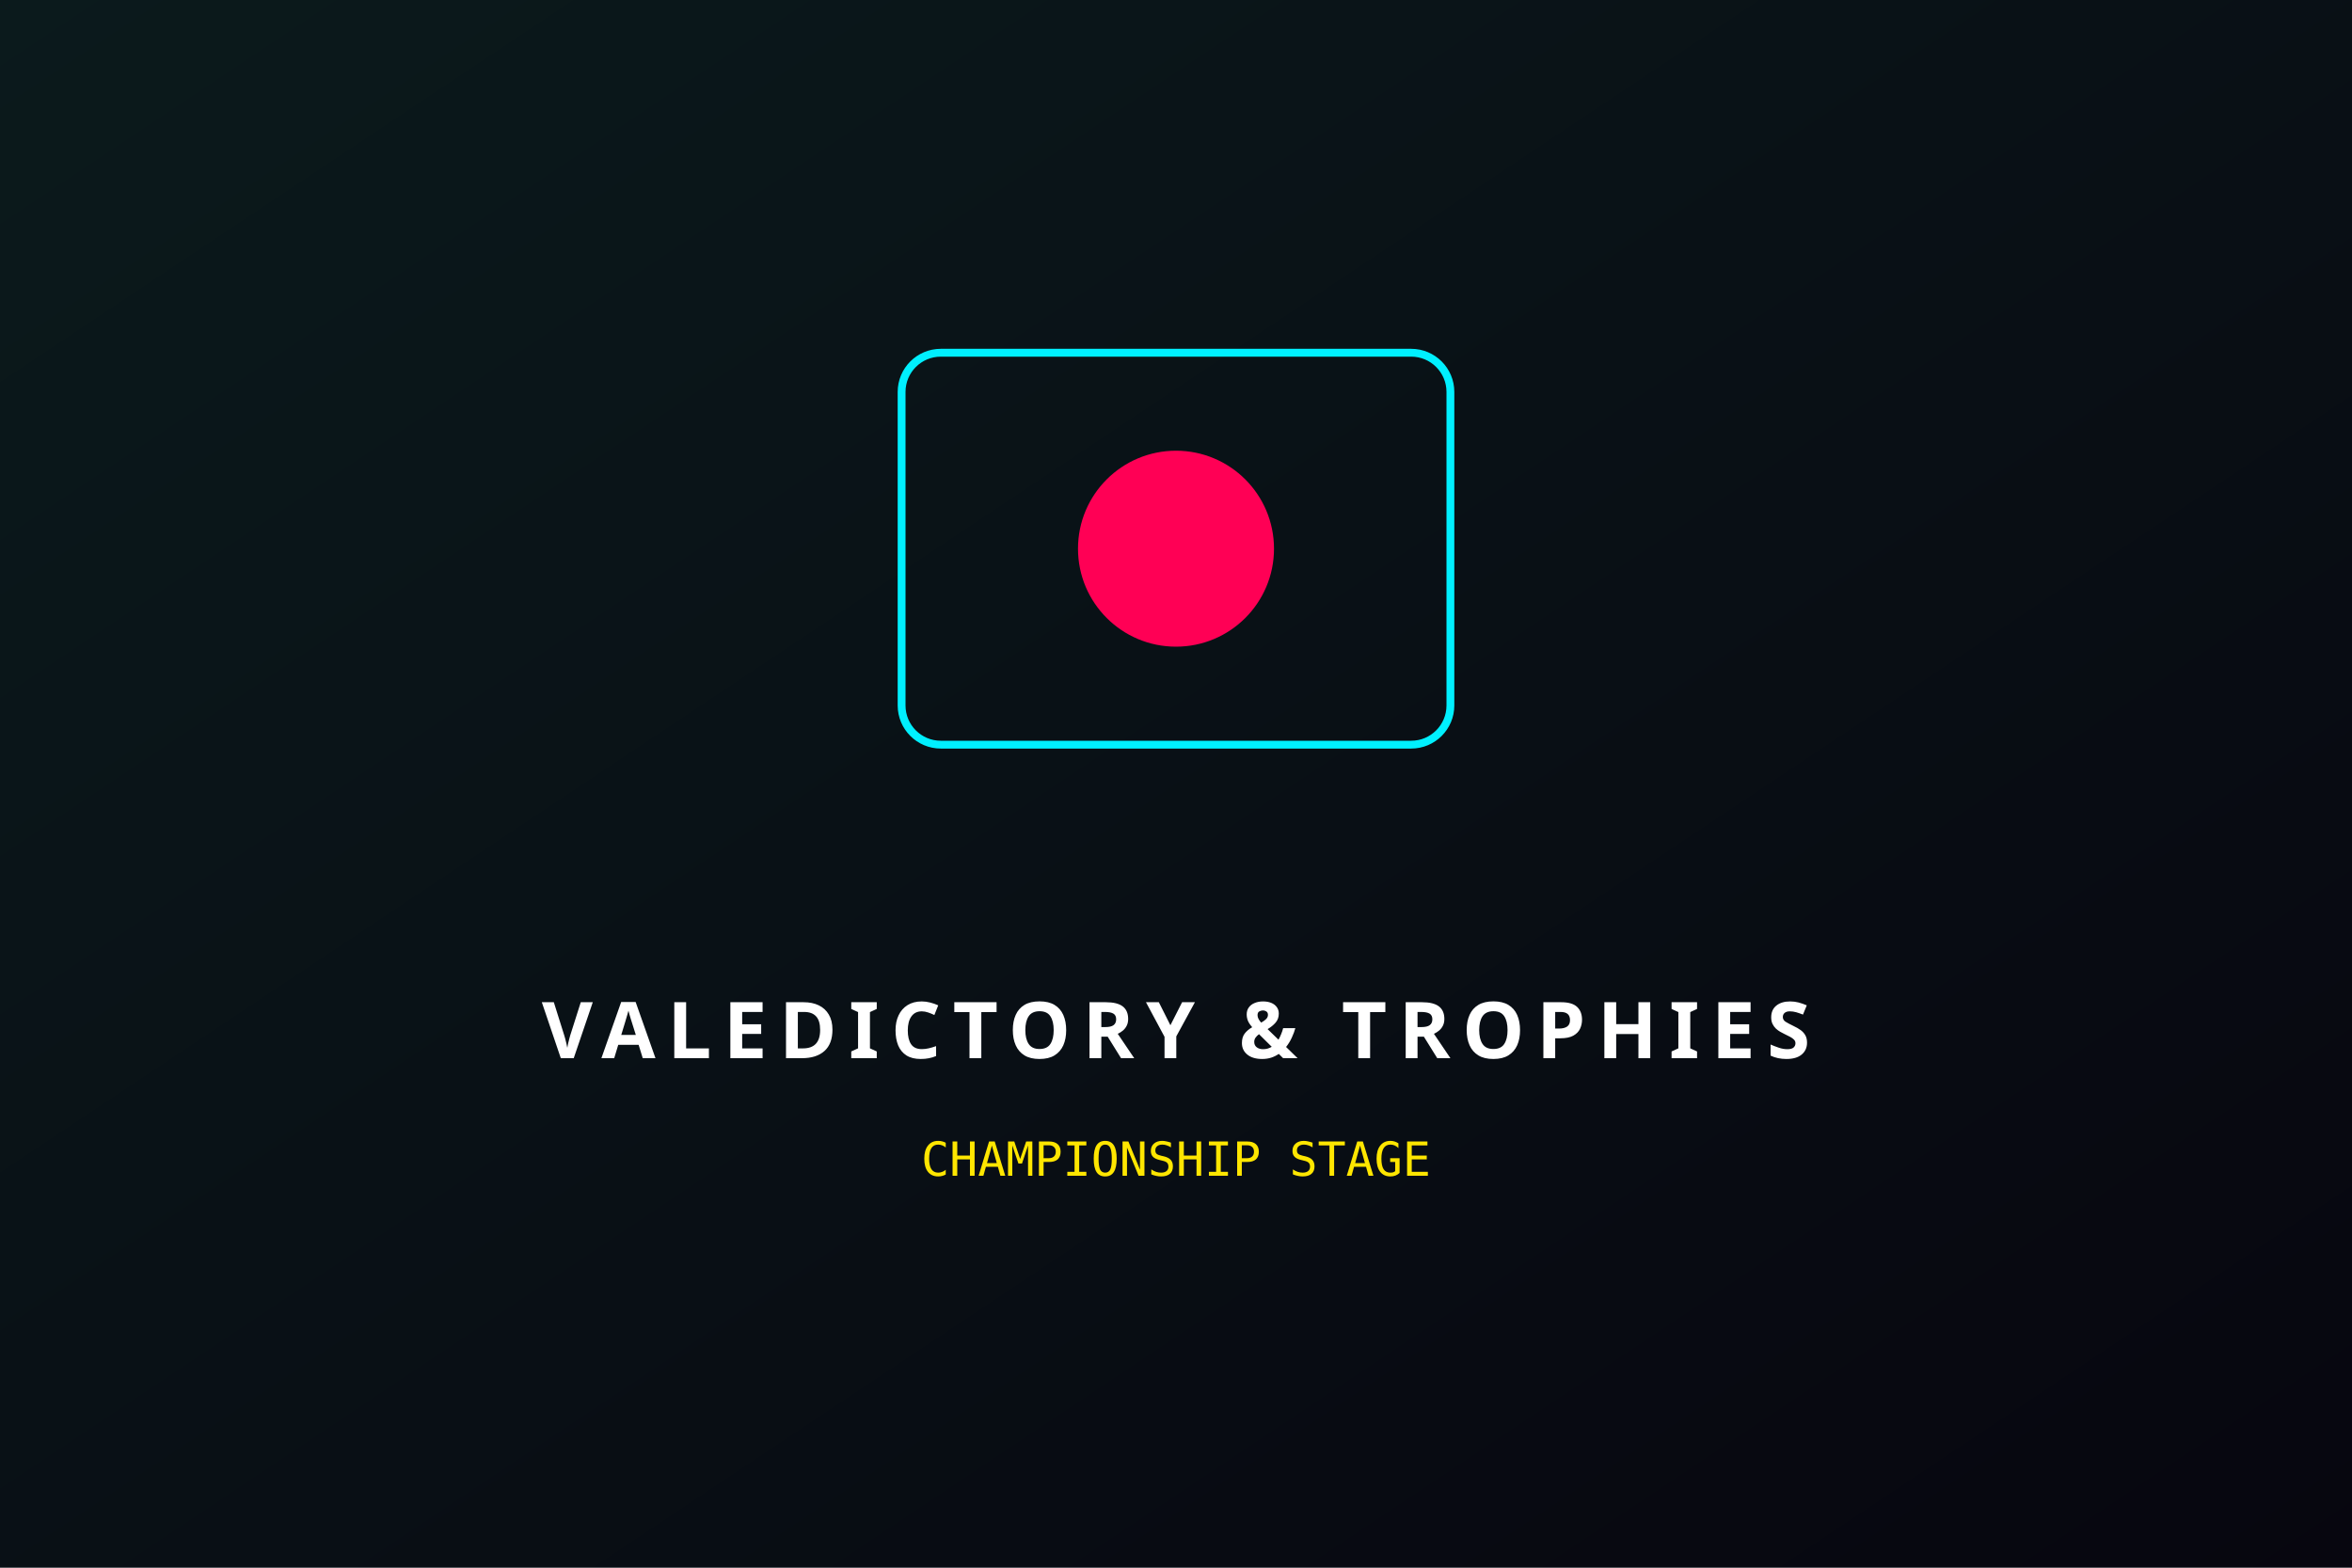
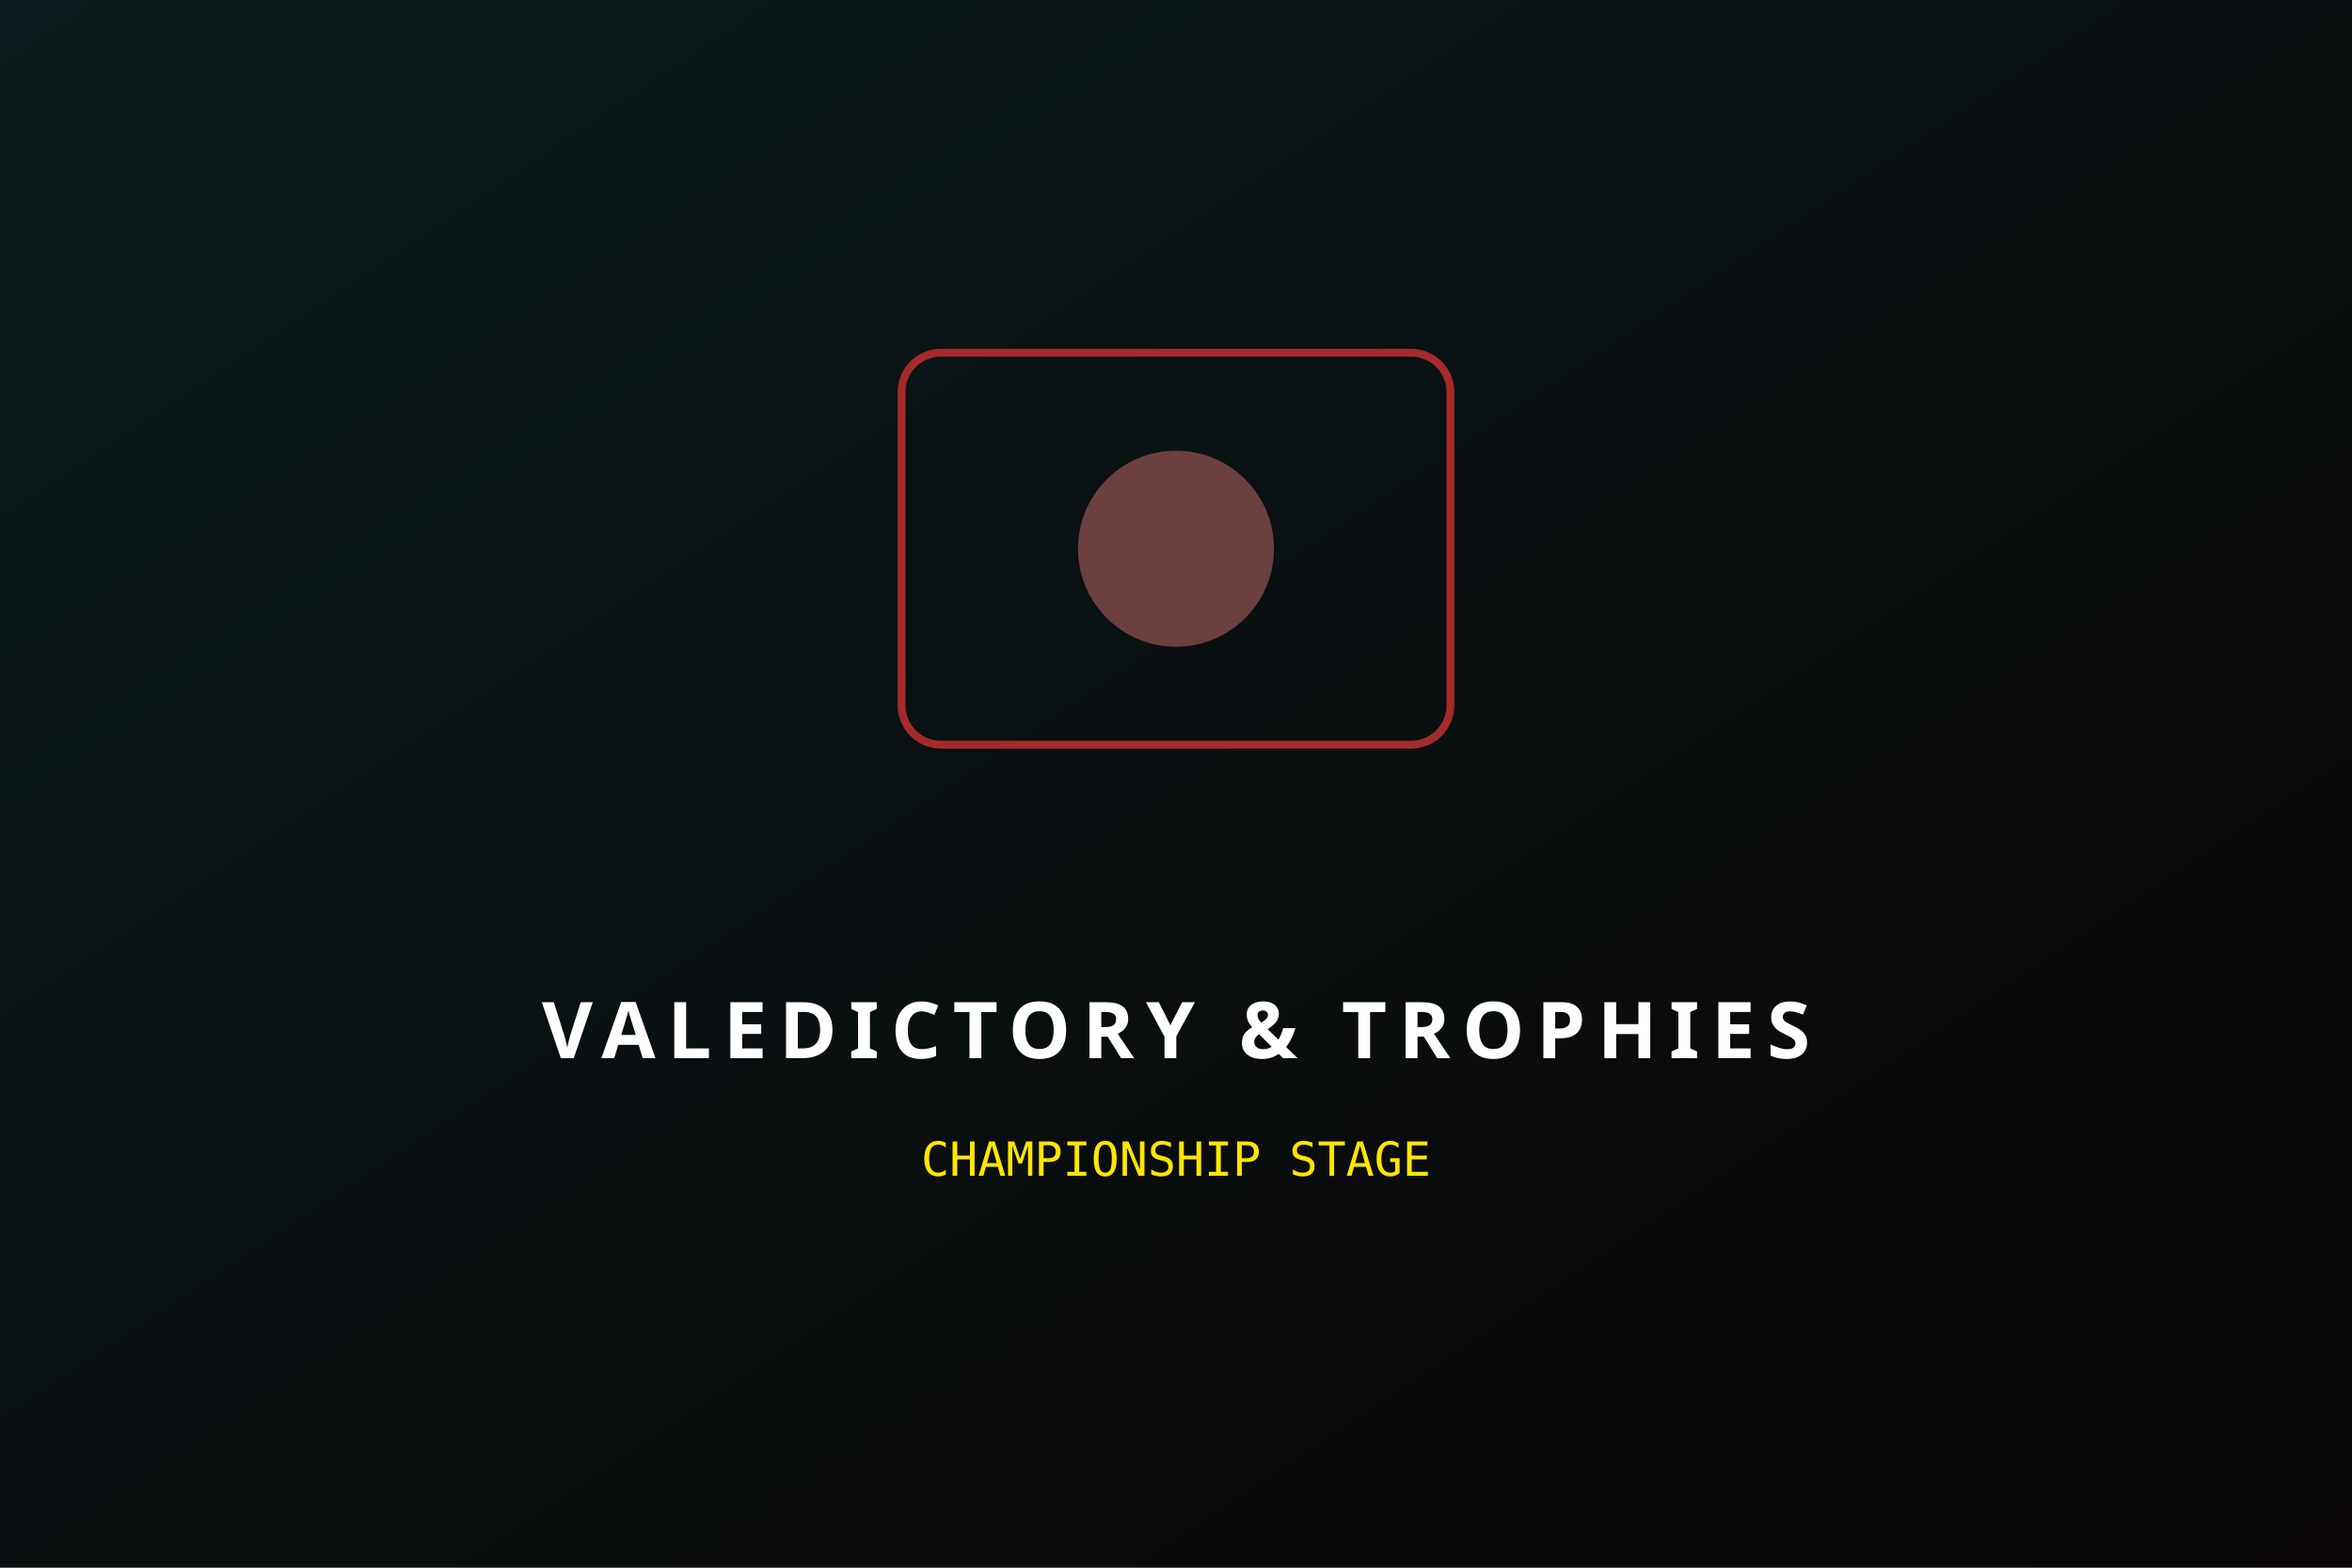
<svg xmlns="http://www.w3.org/2000/svg" viewBox="0 0 600 400" width="600" height="400">
  <defs>
    <linearGradient id="g6" x1="0%" y1="0%" x2="100%" y2="100%">
      <stop offset="0%" stop-color="#0b1a1c" />
-       <stop offset="100%" stop-color="#07060f" />
+       <stop offset="100%" stop-color="#090505" />
    </linearGradient>
  </defs>
  <rect width="600" height="400" fill="url(#g6)" />
-   <rect x="230" y="90" width="140" height="100" rx="10" fill="none" stroke="#00f0ff" stroke-width="2" />
-   <circle cx="300" cy="140" r="25" fill="#ff0055" />
+   <rect x="230" y="90" width="140" height="100" rx="10" fill="none" stroke="#A52A2A" stroke-width="2" />
+   <circle cx="300" cy="140" r="25" fill="#6C403E" />
  <text x="300" y="270" font-family="'Orbitron', sans-serif" font-size="20" font-weight="900" fill="#ffffff" text-anchor="middle" letter-spacing="3">VALEDICTORY &amp; TROPHIES</text>
  <text x="300" y="300" font-family="'JetBrains Mono', monospace" font-size="12" fill="#ffe600" text-anchor="middle">CHAMPIONSHIP STAGE</text>
</svg>
